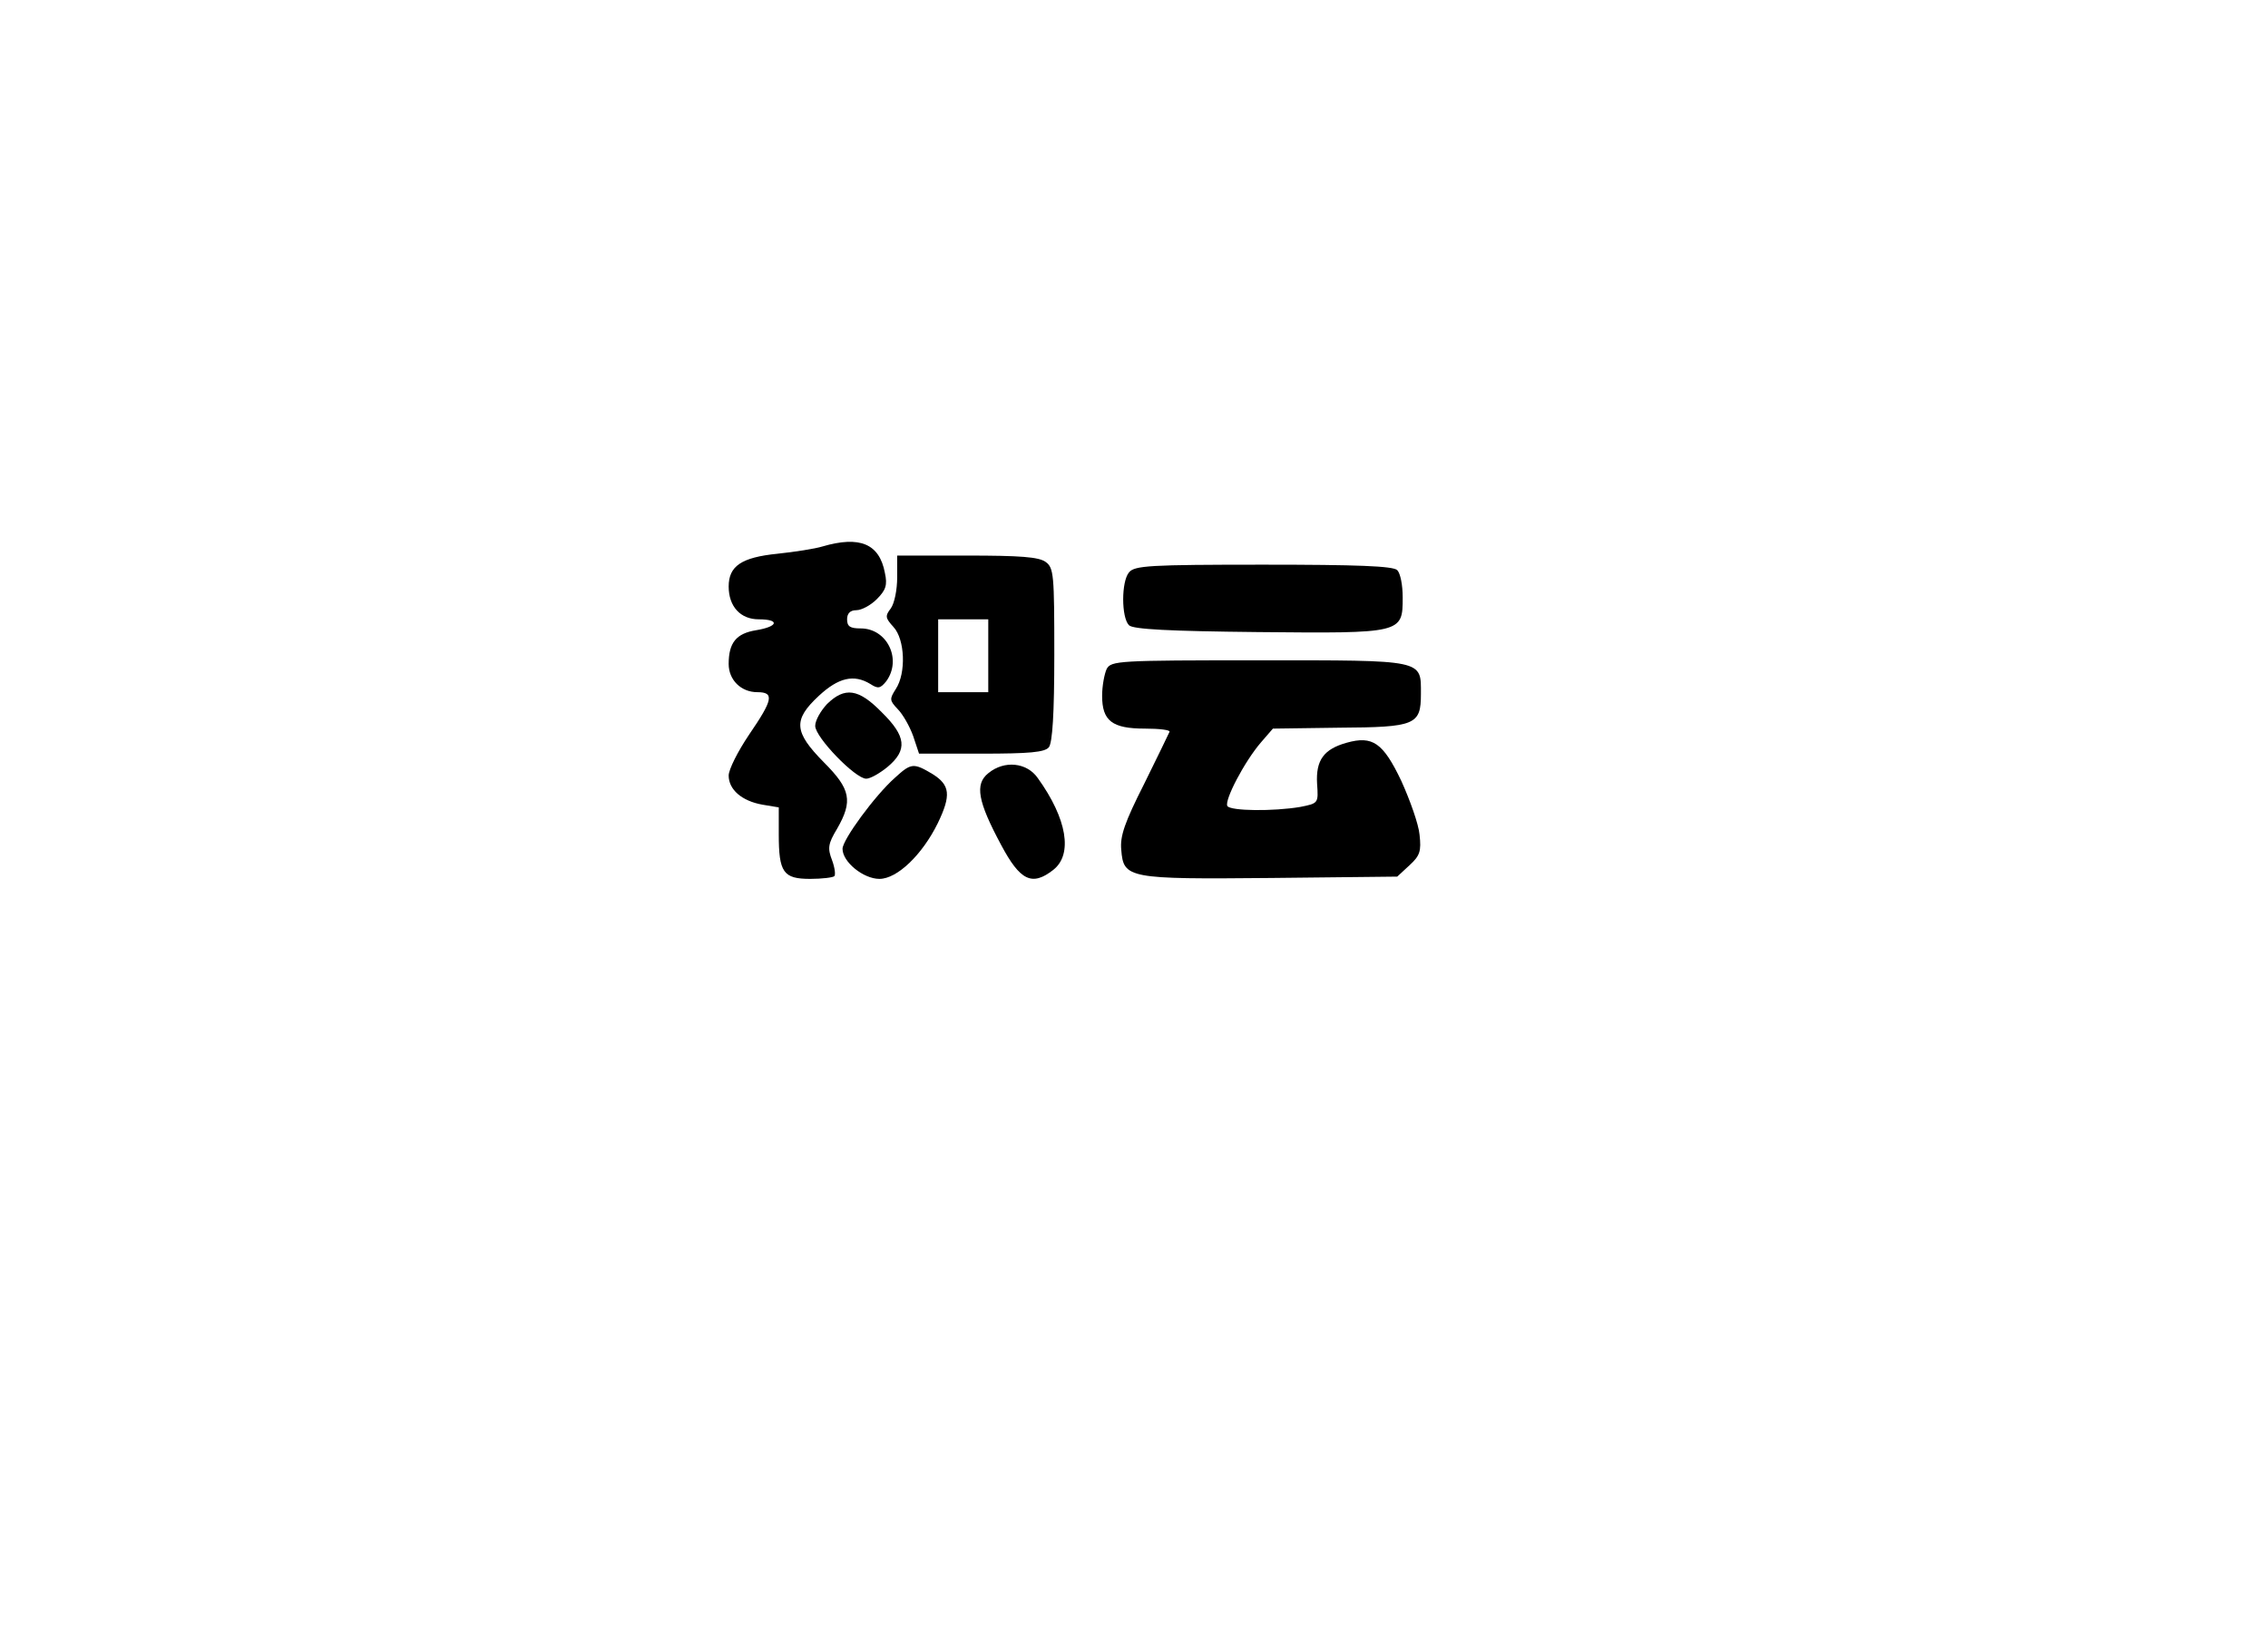
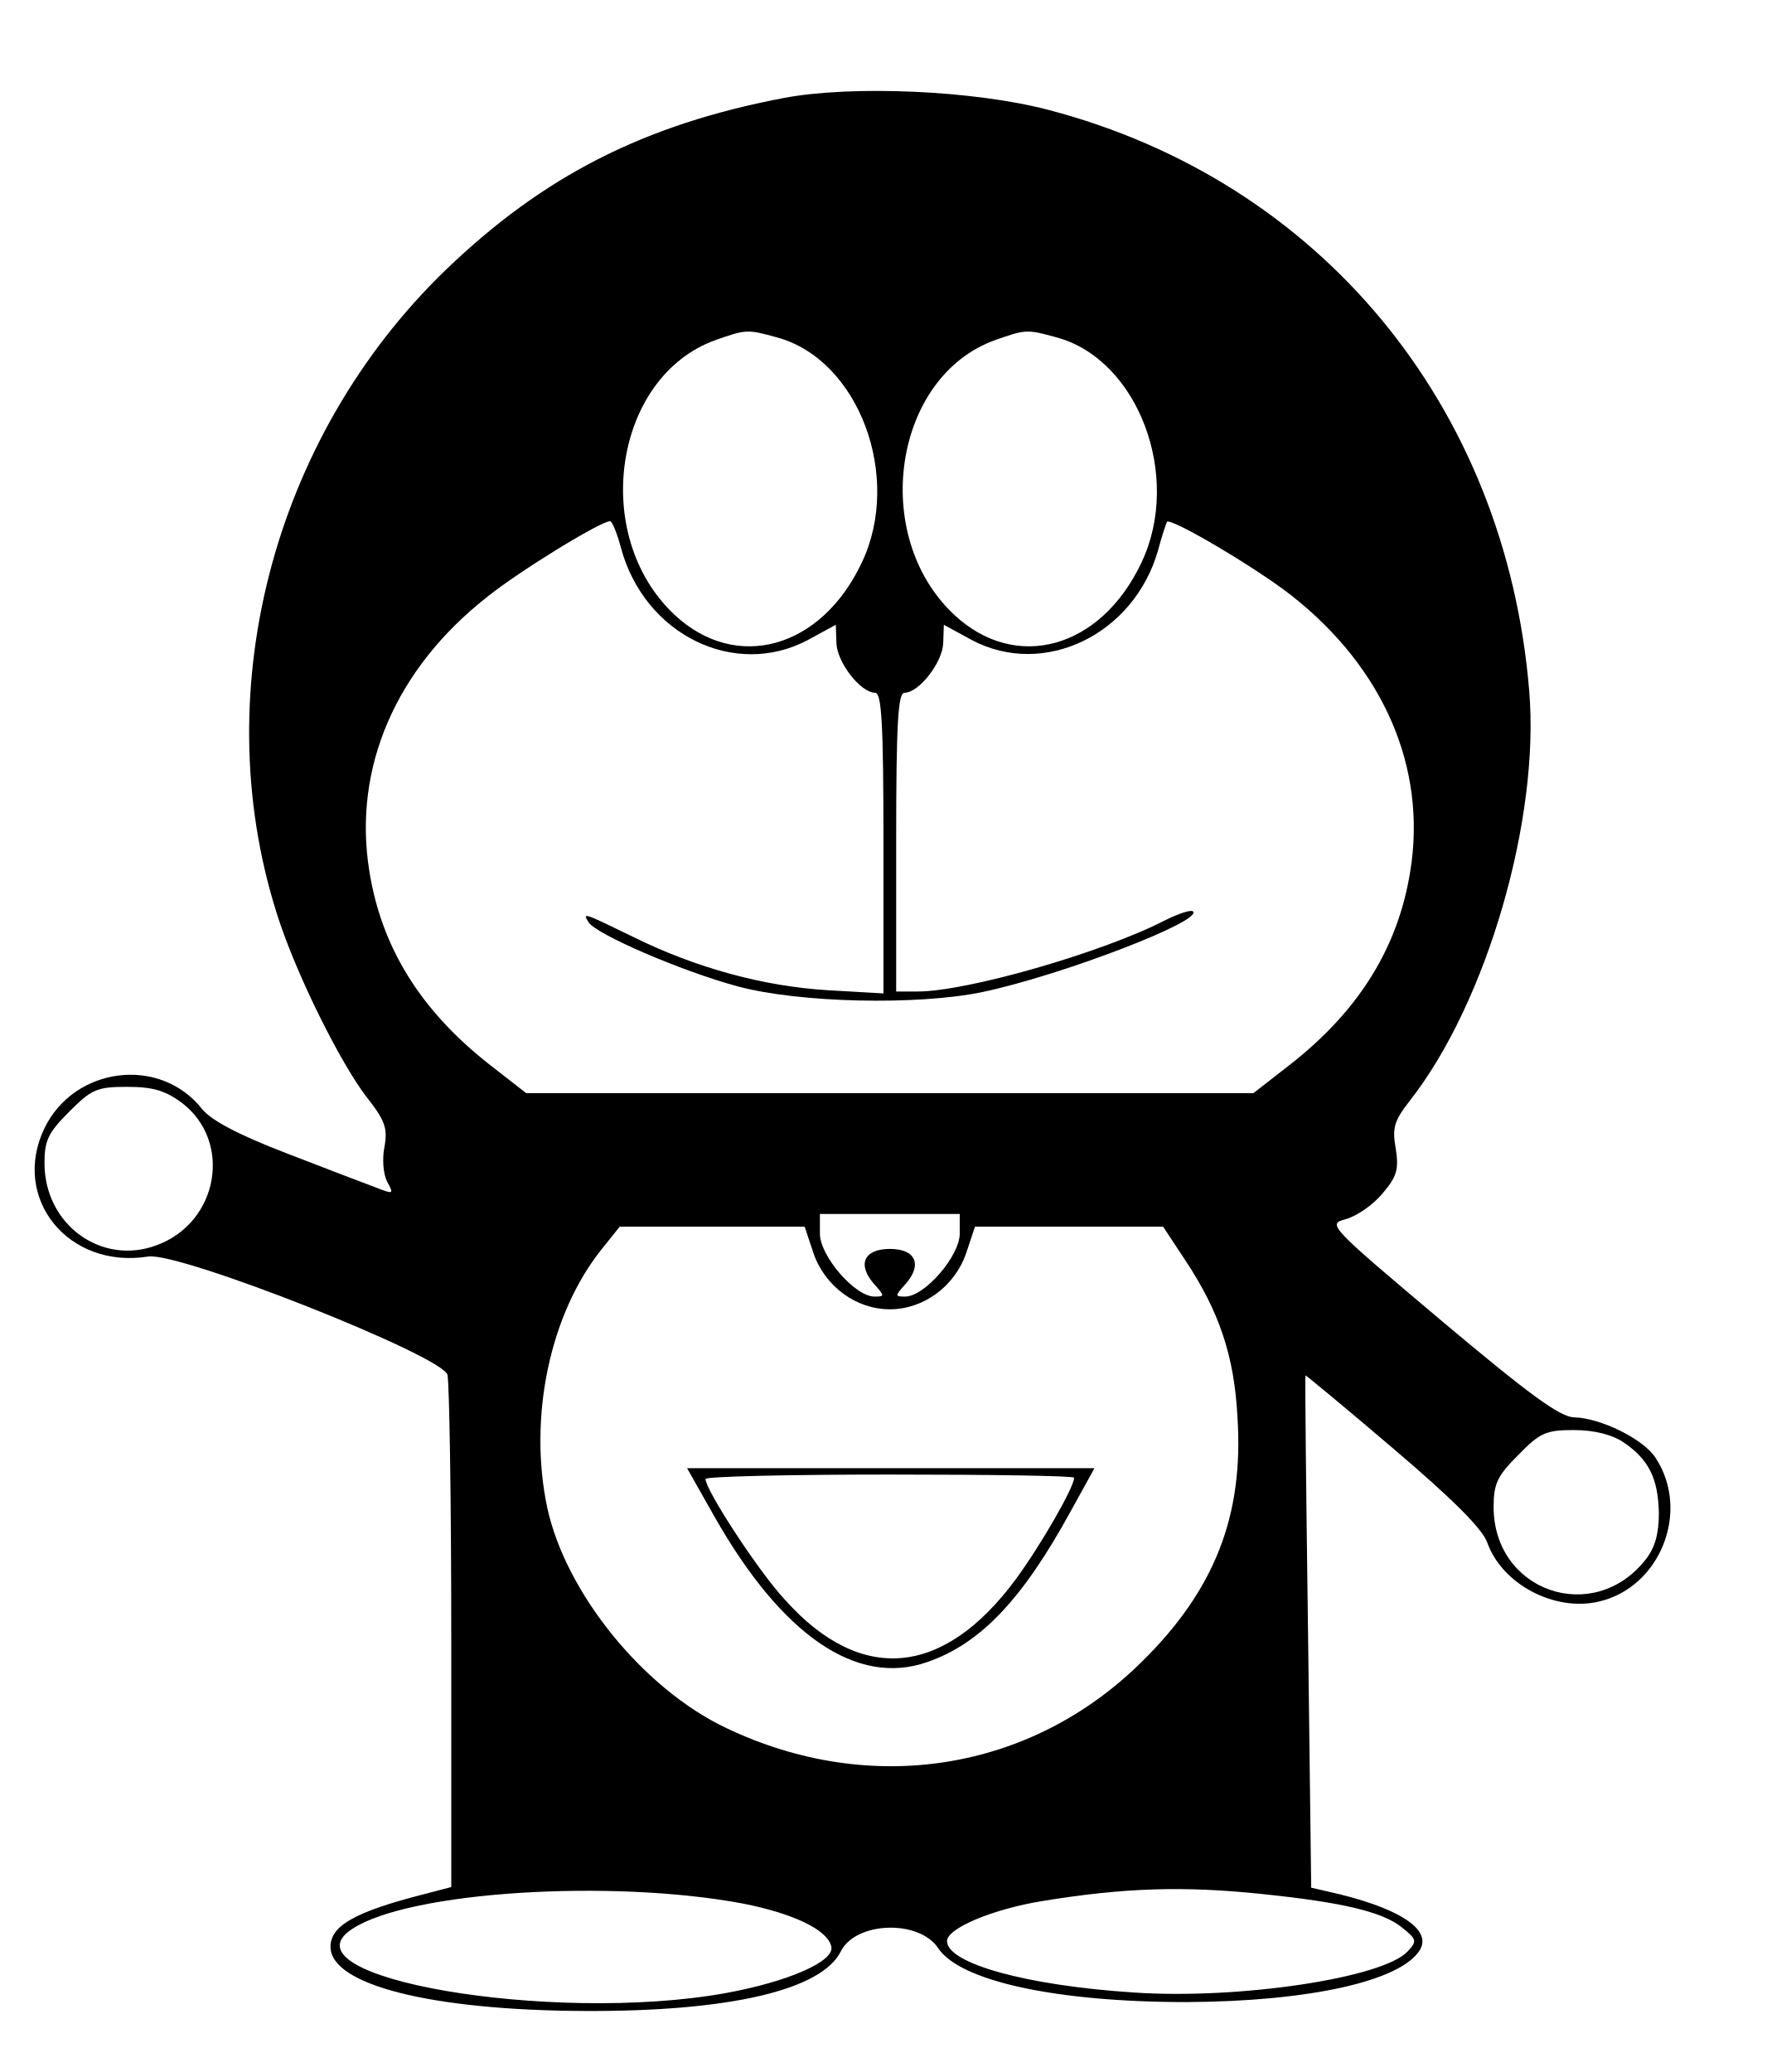
- <svg xmlns="http://www.w3.org/2000/svg" version="1.0" width="498pt" height="358pt" viewBox="0 0 498 358" preserveAspectRatio="xMidYMid meet">
-   <g transform="translate(0,358) scale(0.1,-0.1)" fill="#000000" stroke="none">
-     <path d="M1806 2380 c-16 -5 -61 -12 -99 -16 -79 -8 -107 -27 -107 -72 0 -44 26 -72 66 -72 47 0 43 -16 -6 -24 -43 -7 -60 -27 -60 -74 0 -35 27 -62 63 -62 38 0 34 -17 -18 -93 -25 -37 -45 -77 -45 -90 0 -31 29 -56 74 -64 l36 -6 0 -59 c0 -84 10 -98 69 -98 26 0 50 3 53 6 3 3 1 19 -5 35 -10 26 -9 36 11 69 35 61 30 87 -29 146 -66 67 -68 93 -11 146 43 40 77 48 113 26 17 -11 22 -10 35 6 35 48 2 116 -56 116 -23 0 -30 4 -30 20 0 13 7 20 20 20 12 0 32 11 45 24 20 20 24 31 18 58 -12 64 -55 82 -137 58z" />
-     <path d="M1970 2312 c0 -27 -6 -57 -14 -68 -13 -17 -12 -21 6 -41 25 -27 28 -101 5 -136 -14 -22 -14 -25 4 -44 11 -11 26 -37 34 -59 l13 -39 137 0 c105 0 139 3 148 14 8 10 12 74 12 203 0 176 -1 191 -19 204 -15 11 -56 14 -173 14 l-153 0 0 -48z m200 -172 l0 -80 -55 0 -55 0 0 80 0 80 55 0 55 0 0 -80z" />
-     <path d="M2479 2323 c-17 -20 -17 -99 0 -116 9 -9 89 -13 283 -15 317 -3 318 -3 318 76 0 27 -5 53 -12 60 -9 9 -88 12 -294 12 -250 0 -283 -2 -295 -17z" />
-     <path d="M2430 2111 c-5 -11 -10 -37 -10 -59 0 -55 22 -72 94 -72 32 0 56 -3 54 -7 -2 -5 -27 -56 -56 -115 -42 -83 -53 -114 -50 -144 5 -63 14 -65 330 -62 l276 3 27 25 c23 21 26 31 22 67 -2 23 -21 76 -40 118 -40 84 -63 100 -120 84 -50 -14 -68 -38 -65 -90 3 -43 3 -43 -37 -51 -59 -10 -153 -9 -160 2 -7 12 37 97 74 140 l26 30 145 2 c168 1 180 6 180 74 0 76 10 74 -355 74 -310 0 -325 -1 -335 -19z" />
-     <path d="M1816 2034 c-14 -15 -26 -36 -26 -48 0 -25 88 -116 112 -116 9 0 30 12 47 26 44 37 41 67 -13 120 -51 52 -81 56 -120 18z" />
-     <path d="M1965 1872 c-44 -39 -115 -136 -115 -156 0 -29 46 -66 81 -66 39 0 94 53 128 122 30 62 27 84 -11 108 -42 25 -47 25 -83 -8z" />
-     <path d="M2170 1882 c-30 -24 -23 -62 28 -157 42 -79 68 -92 115 -55 43 34 30 112 -34 201 -24 35 -74 40 -109 11z" />
+ <svg xmlns="http://www.w3.org/2000/svg" version="1.0" width="278pt" height="326pt" viewBox="0 0 278 326" preserveAspectRatio="xMidYMid meet">
+   <g transform="translate(0,326) scale(0.1,-0.1)" fill="#000000" stroke="none">
+     <path d="M1234 3106 c-221 -42 -379 -123 -532 -270 -276 -266 -380 -675 -262 -1027 30 -89 95 -220 136 -274 30 -38 34 -50 29 -79 -4 -19 -2 -43 4 -55 11 -20 10 -20 -16 -10 -16 6 -79 30 -141 54 -78 30 -119 52 -134 70 -66 84 -201 67 -248 -30 -53 -110 37 -222 163 -202 49 8 463 -156 471 -186 3 -12 6 -198 6 -414 l0 -392 -42 -11 c-110 -28 -148 -50 -148 -83 0 -60 159 -100 400 -101 228 -1 373 33 403 94 24 47 123 50 153 5 34 -52 186 -85 391 -85 193 1 337 33 367 82 20 33 -36 68 -145 92 l-26 6 -5 402 c-3 222 -5 404 -4 404 0 1 63 -51 138 -115 94 -80 140 -126 148 -148 23 -65 105 -109 175 -93 97 22 145 142 90 226 -19 30 -87 63 -128 64 -22 0 -71 36 -209 152 -179 151 -180 152 -150 160 17 5 42 22 57 40 23 27 26 38 21 71 -6 33 -2 44 22 75 121 154 205 443 188 645 -37 449 -329 802 -756 914 -118 31 -309 39 -416 19z m-11 -377 c128 -35 197 -219 133 -354 -64 -136 -198 -173 -295 -82 -133 125 -95 375 65 432 48 17 50 17 97 4z m440 0 c128 -35 197 -219 133 -354 -64 -136 -198 -173 -295 -82 -133 125 -95 375 65 432 48 17 50 17 97 4z m-686 -331 c37 -137 179 -206 294 -145 l44 24 1 -29 c1 -30 38 -78 61 -78 10 0 13 -47 13 -236 l0 -237 -87 5 c-101 6 -208 35 -307 84 -78 38 -80 39 -70 23 12 -19 146 -77 235 -101 97 -26 282 -30 384 -9 124 26 348 112 332 127 -3 3 -22 -3 -44 -14 -99 -51 -312 -112 -389 -112 l-34 0 0 235 c0 188 3 235 13 235 23 0 60 48 61 78 l1 29 44 -24 c113 -60 255 8 293 141 6 23 13 43 14 45 6 7 140 -72 196 -116 145 -114 213 -271 187 -433 -19 -120 -80 -219 -188 -304 l-59 -46 -572 0 -572 0 -59 46 c-108 85 -169 184 -188 304 -26 162 42 319 187 432 50 40 177 118 192 118 3 0 11 -19 17 -42z m-691 -873 c80 -61 58 -188 -39 -224 -87 -33 -177 32 -177 129 0 36 6 48 39 81 35 35 43 39 91 39 41 0 60 -6 86 -25z m1224 -206 c0 -35 -55 -99 -86 -99 -16 0 -16 1 0 19 28 31 17 56 -24 56 -41 0 -52 -25 -24 -56 16 -18 16 -19 0 -19 -31 0 -86 64 -86 99 l0 31 110 0 110 0 0 -31z m-230 -31 c18 -52 67 -88 120 -88 53 0 102 36 120 88 l14 42 148 0 148 0 35 -53 c53 -80 77 -150 82 -247 10 -155 -36 -272 -151 -385 -174 -172 -426 -212 -653 -104 -131 62 -253 213 -282 347 -30 142 4 305 86 407 l28 35 145 0 146 0 14 -42z m1274 -297 c40 -27 55 -57 56 -112 0 -32 -6 -54 -21 -73 -82 -104 -239 -50 -239 83 0 37 6 49 39 82 34 35 44 39 87 39 32 0 60 -7 78 -19z m-1385 -726 c81 -16 134 -42 139 -68 5 -23 -68 -55 -167 -73 -274 -49 -703 25 -587 101 89 59 407 79 615 40z m817 15 c126 -13 189 -28 219 -52 24 -19 25 -22 10 -38 -38 -42 -265 -76 -430 -65 -171 11 -295 46 -295 81 0 20 71 50 150 63 129 21 222 24 346 11z" />
+     <path d="M1124 874 c106 -187 224 -268 335 -229 84 29 150 99 226 238 l37 67 -321 0 -320 0 43 -76z m566 61 c0 -15 -53 -107 -92 -160 -114 -154 -244 -165 -363 -32 -42 45 -125 173 -125 190 0 4 131 7 290 7 160 0 290 -2 290 -5z" />
  </g>
</svg>
